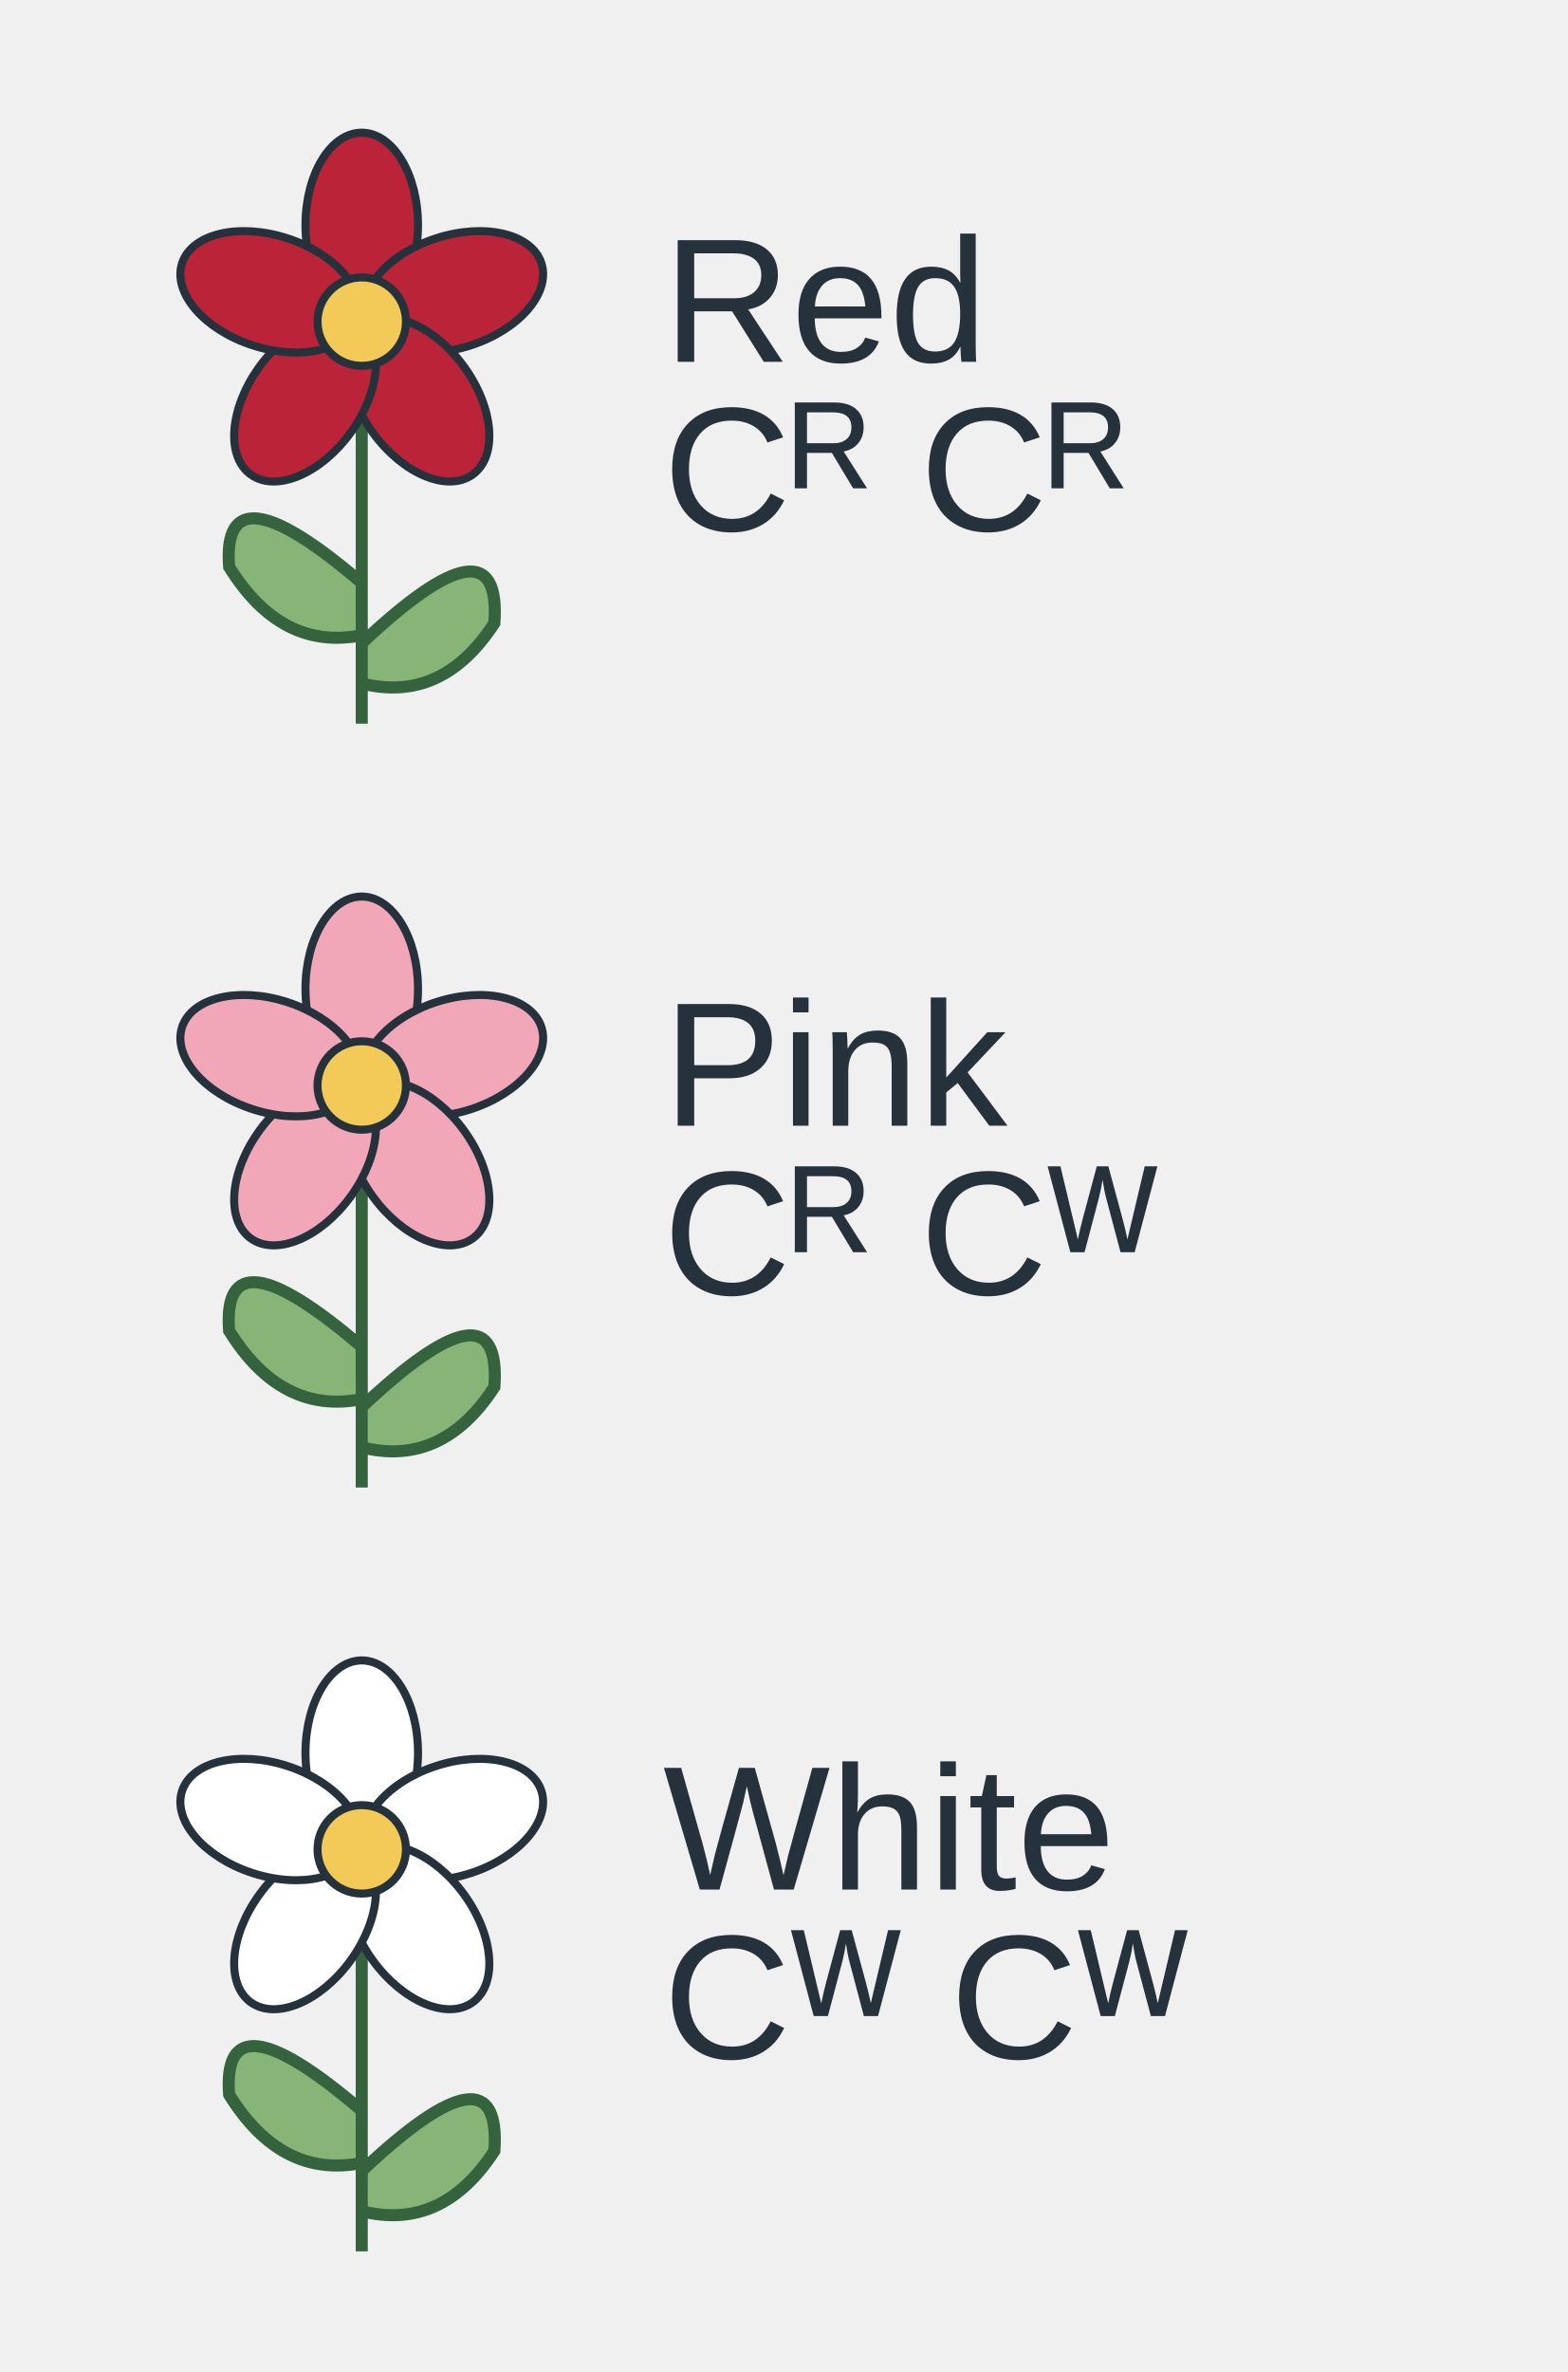
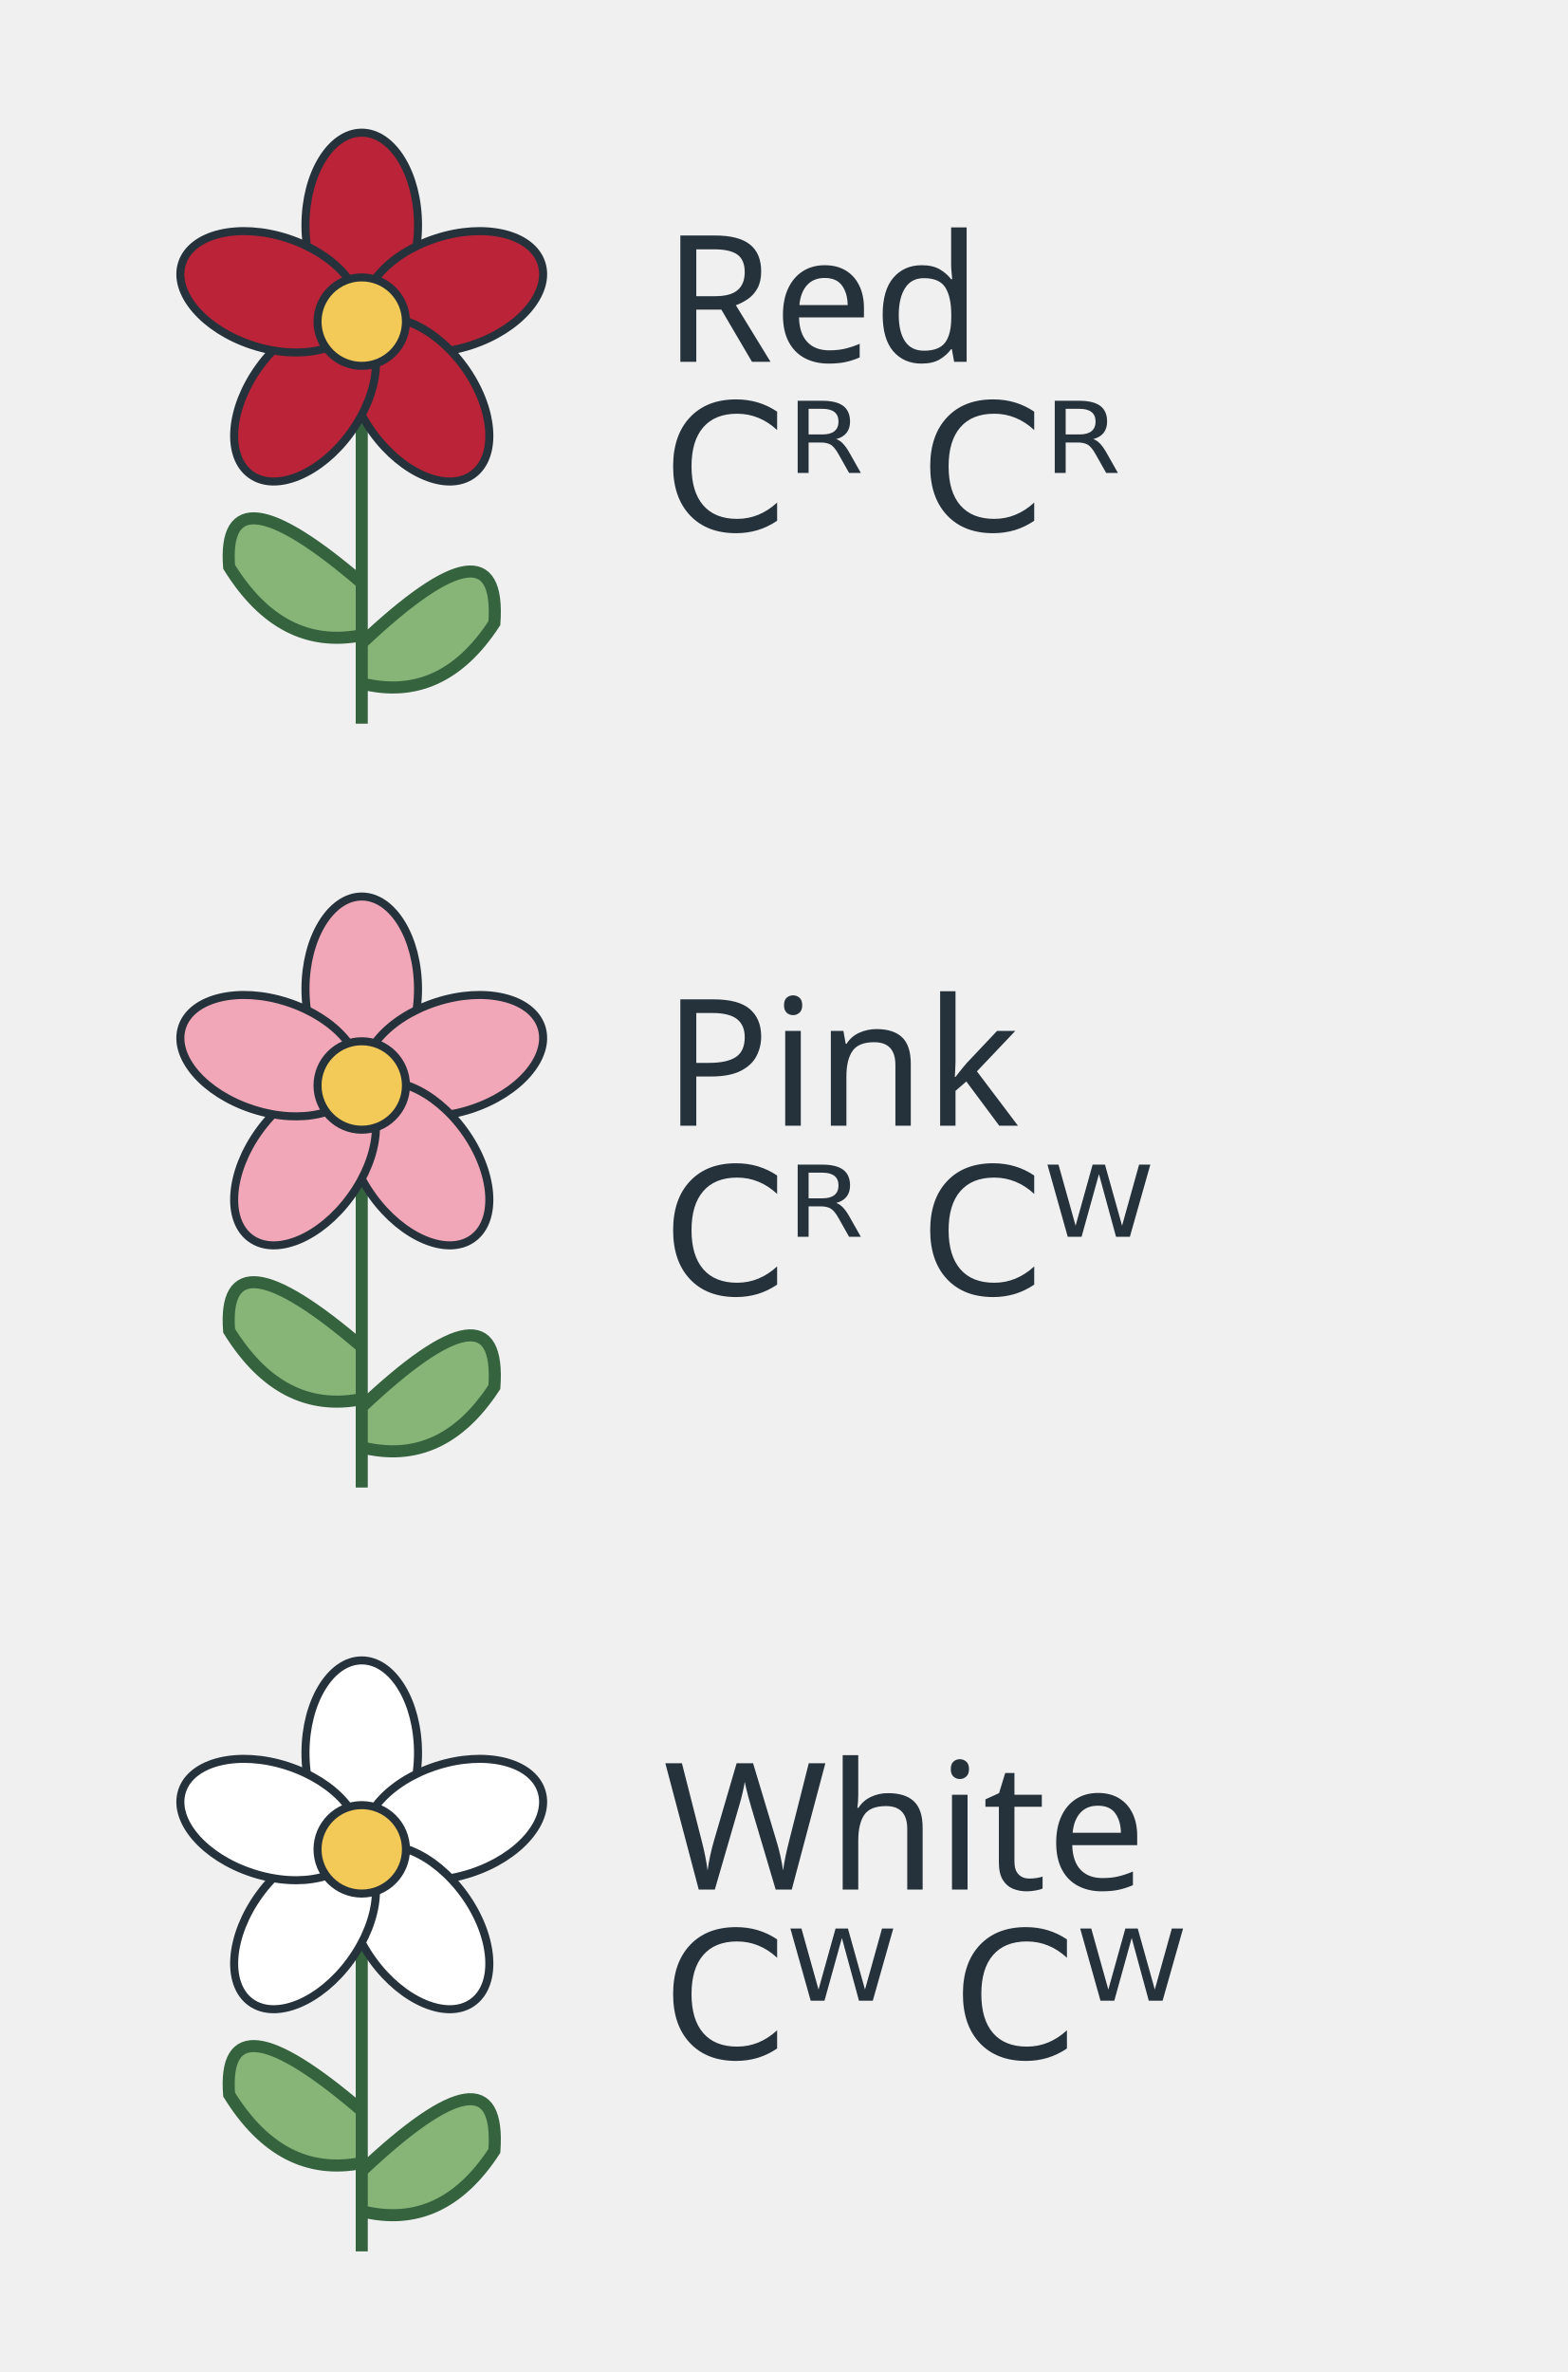
<svg xmlns="http://www.w3.org/2000/svg" width="390" height="590" viewBox="0 0 390 590" role="img" aria-labelledby="title desc">
-   <g font-family="Arial, sans-serif">
+   <g font-family="Atkinson Hyperlegible Next">
    <g id="red-phenotype">
      <g transform="translate(90 80) scale(1)">
        <path d="M0 25 V100 M0 65 Q-35 35 -33 61 Q-20 82 0 78 M0 80 Q35 47 33 75 Q20 95 0 90" fill="#87B477" stroke="#34633E" stroke-width="3" />
        <ellipse cx="0" cy="-24" rx="14" ry="23" transform="rotate(0)" fill="#BA2338" stroke="#26323B" stroke-width="2" />
        <ellipse cx="0" cy="-24" rx="14" ry="23" transform="rotate(72)" fill="#BA2338" stroke="#26323B" stroke-width="2" />
        <ellipse cx="0" cy="-24" rx="14" ry="23" transform="rotate(144)" fill="#BA2338" stroke="#26323B" stroke-width="2" />
        <ellipse cx="0" cy="-24" rx="14" ry="23" transform="rotate(216)" fill="#BA2338" stroke="#26323B" stroke-width="2" />
        <ellipse cx="0" cy="-24" rx="14" ry="23" transform="rotate(288)" fill="#BA2338" stroke="#26323B" stroke-width="2" />
        <circle r="11" fill="#F3CA58" stroke="#26323B" stroke-width="2" />
      </g>
      <text x="165" y="90" font-size="44" fill="#26323B">Red</text>
-       <text x="165" y="132" font-size="44" fill="#26323B">Cᴿ Cᴿ</text>
+       <text x="165" y="132" font-size="44" fill="#26323B" font-family="Atkinson Hyperlegible Next, DejaVu Sans, sans-serif">Cᴿ Cᴿ</text>
    </g>
    <g id="pink-phenotype">
      <g transform="translate(90 270) scale(1)">
        <path d="M0 25 V100 M0 65 Q-35 35 -33 61 Q-20 82 0 78 M0 80 Q35 47 33 75 Q20 95 0 90" fill="#87B477" stroke="#34633E" stroke-width="3" />
        <ellipse cx="0" cy="-24" rx="14" ry="23" transform="rotate(0)" fill="#F2A7B8" stroke="#26323B" stroke-width="2" />
        <ellipse cx="0" cy="-24" rx="14" ry="23" transform="rotate(72)" fill="#F2A7B8" stroke="#26323B" stroke-width="2" />
        <ellipse cx="0" cy="-24" rx="14" ry="23" transform="rotate(144)" fill="#F2A7B8" stroke="#26323B" stroke-width="2" />
        <ellipse cx="0" cy="-24" rx="14" ry="23" transform="rotate(216)" fill="#F2A7B8" stroke="#26323B" stroke-width="2" />
        <ellipse cx="0" cy="-24" rx="14" ry="23" transform="rotate(288)" fill="#F2A7B8" stroke="#26323B" stroke-width="2" />
        <circle r="11" fill="#F3CA58" stroke="#26323B" stroke-width="2" />
      </g>
      <text x="165" y="280" font-size="44" fill="#26323B">Pink</text>
-       <text x="165" y="322" font-size="44" fill="#26323B">Cᴿ Cᵂ</text>
+       <text x="165" y="322" font-size="44" fill="#26323B" font-family="Atkinson Hyperlegible Next, DejaVu Sans, sans-serif">Cᴿ Cᵂ</text>
    </g>
    <g id="white-phenotype">
      <g transform="translate(90 460) scale(1)">
        <path d="M0 25 V100 M0 65 Q-35 35 -33 61 Q-20 82 0 78 M0 80 Q35 47 33 75 Q20 95 0 90" fill="#87B477" stroke="#34633E" stroke-width="3" />
        <ellipse cx="0" cy="-24" rx="14" ry="23" transform="rotate(0)" fill="#FFFFFF" stroke="#26323B" stroke-width="2" />
        <ellipse cx="0" cy="-24" rx="14" ry="23" transform="rotate(72)" fill="#FFFFFF" stroke="#26323B" stroke-width="2" />
        <ellipse cx="0" cy="-24" rx="14" ry="23" transform="rotate(144)" fill="#FFFFFF" stroke="#26323B" stroke-width="2" />
        <ellipse cx="0" cy="-24" rx="14" ry="23" transform="rotate(216)" fill="#FFFFFF" stroke="#26323B" stroke-width="2" />
        <ellipse cx="0" cy="-24" rx="14" ry="23" transform="rotate(288)" fill="#FFFFFF" stroke="#26323B" stroke-width="2" />
        <circle r="11" fill="#F3CA58" stroke="#26323B" stroke-width="2" />
      </g>
      <text x="165" y="470" font-size="44" fill="#26323B">White</text>
-       <text x="165" y="512" font-size="44" fill="#26323B">Cᵂ Cᵂ</text>
+       <text x="165" y="512" font-size="44" fill="#26323B" font-family="Atkinson Hyperlegible Next, DejaVu Sans, sans-serif">Cᵂ Cᵂ</text>
    </g>
  </g>
</svg>
